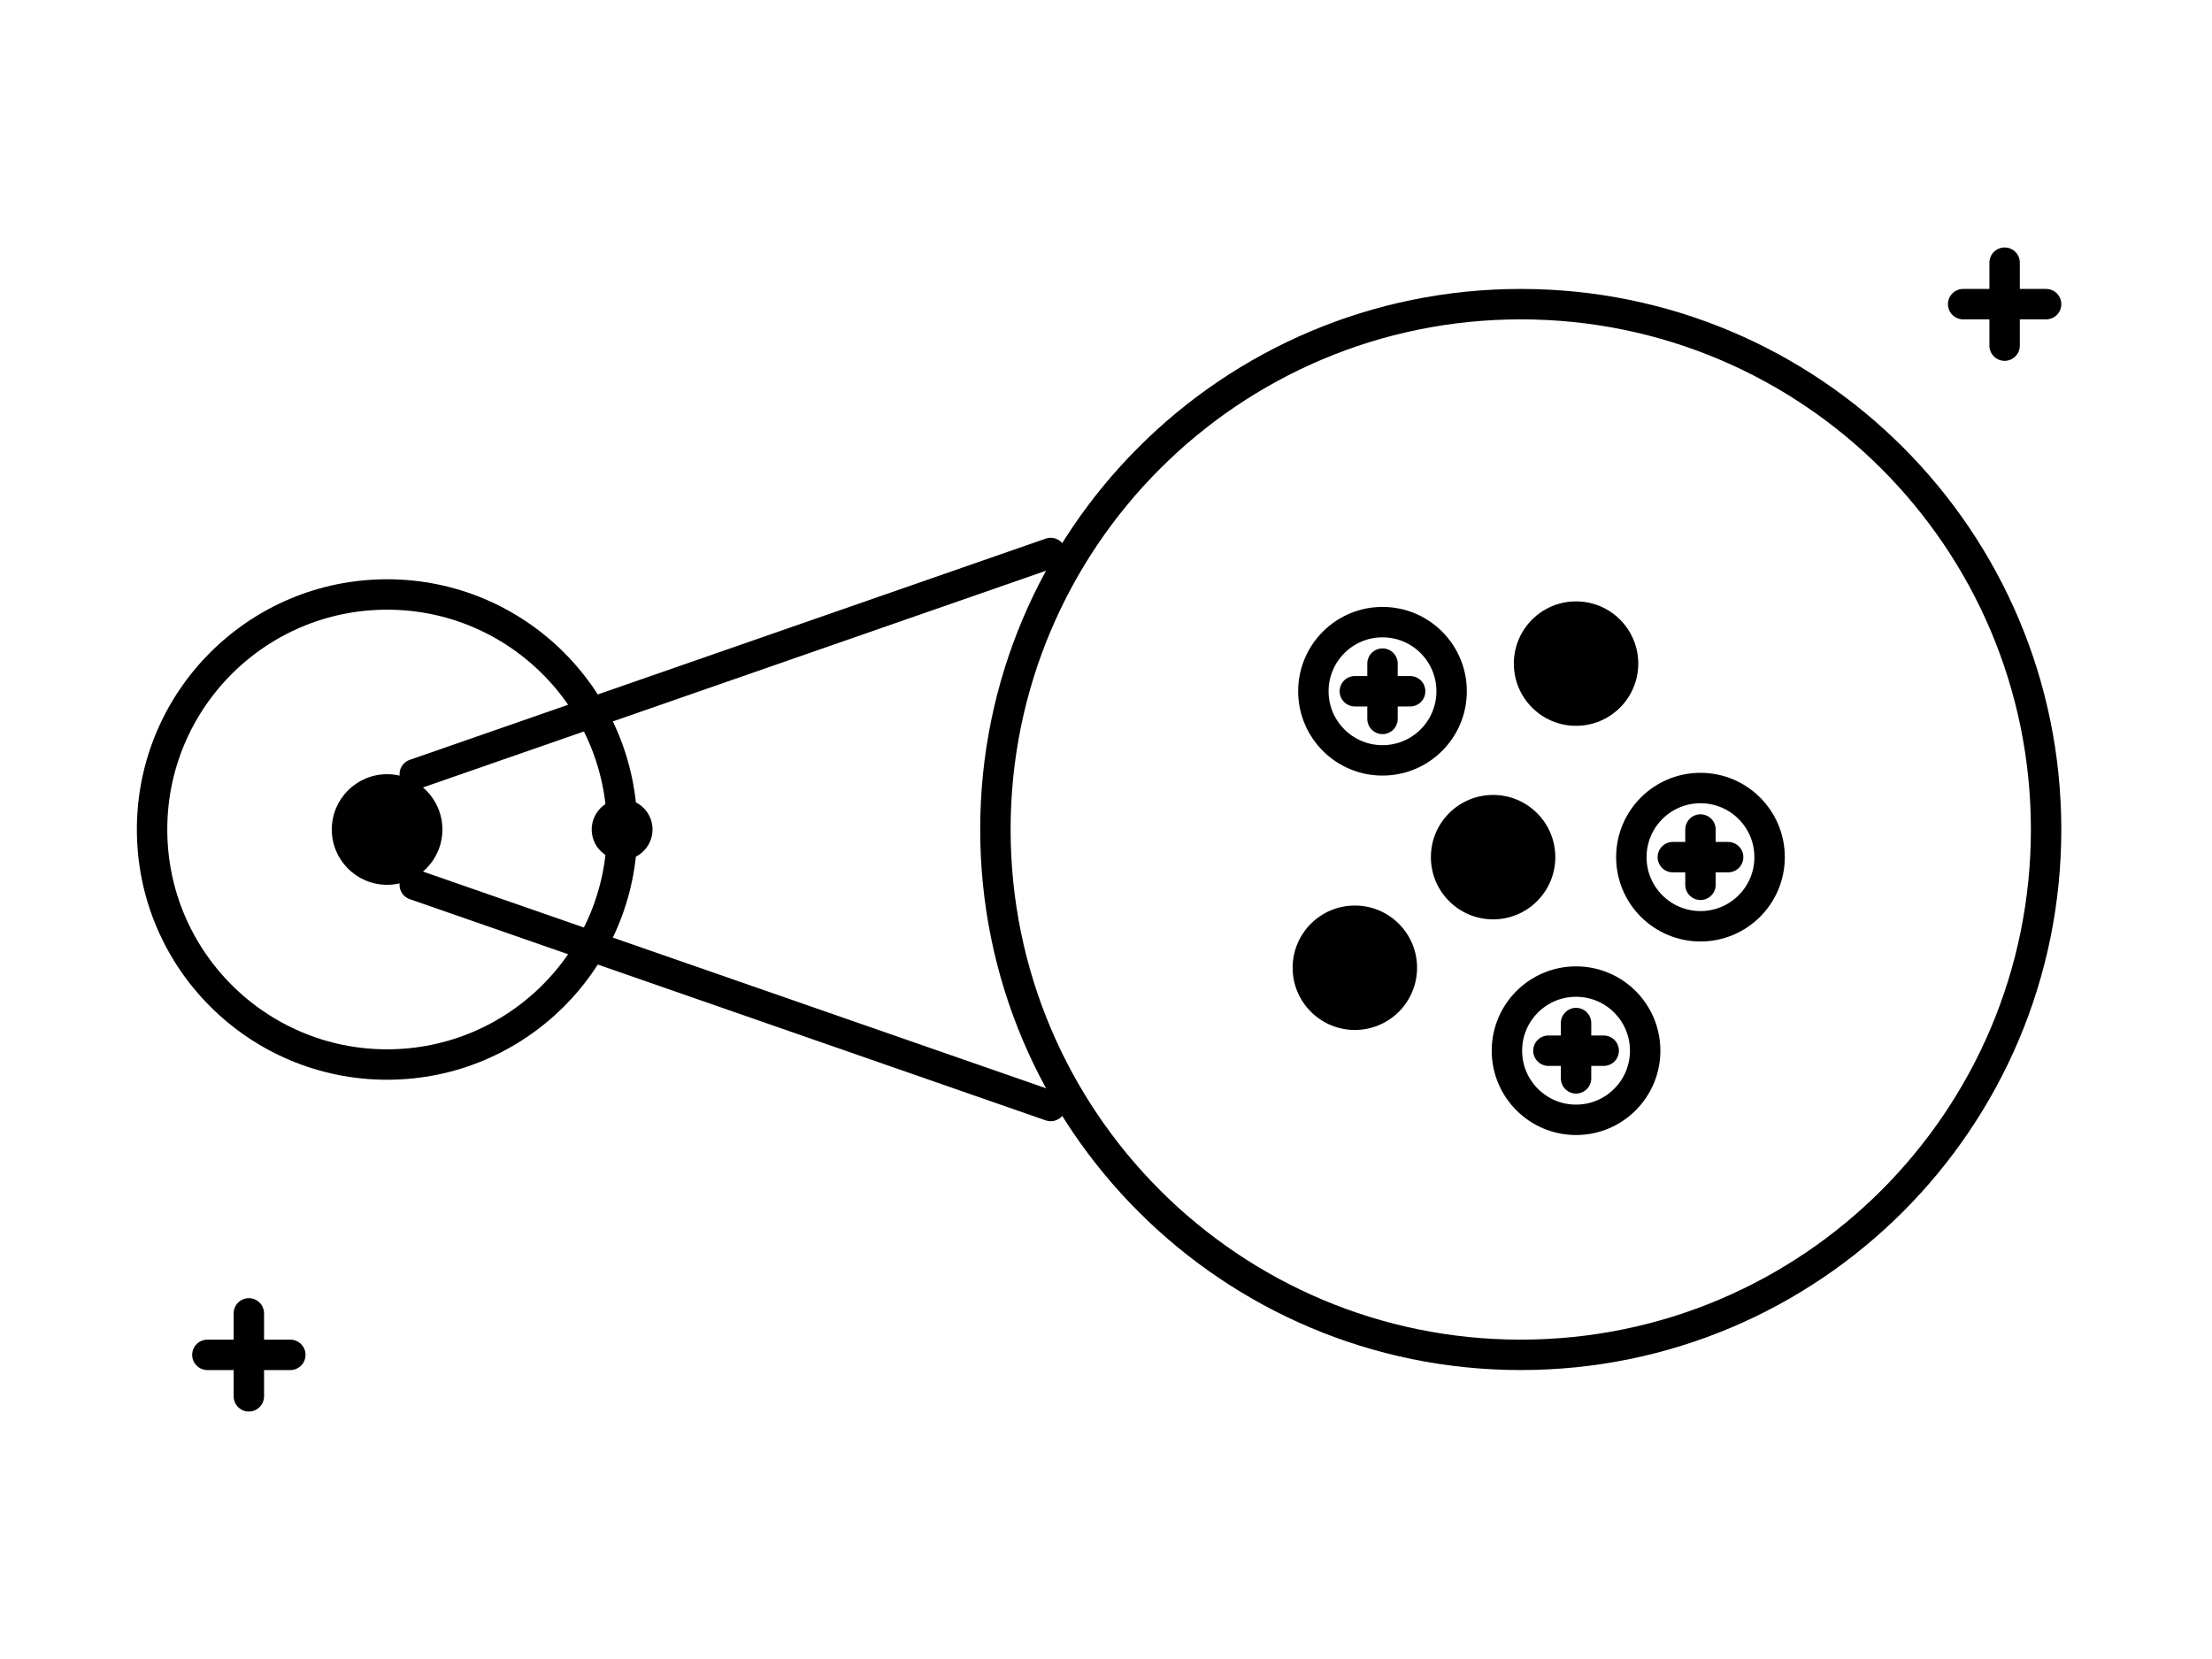
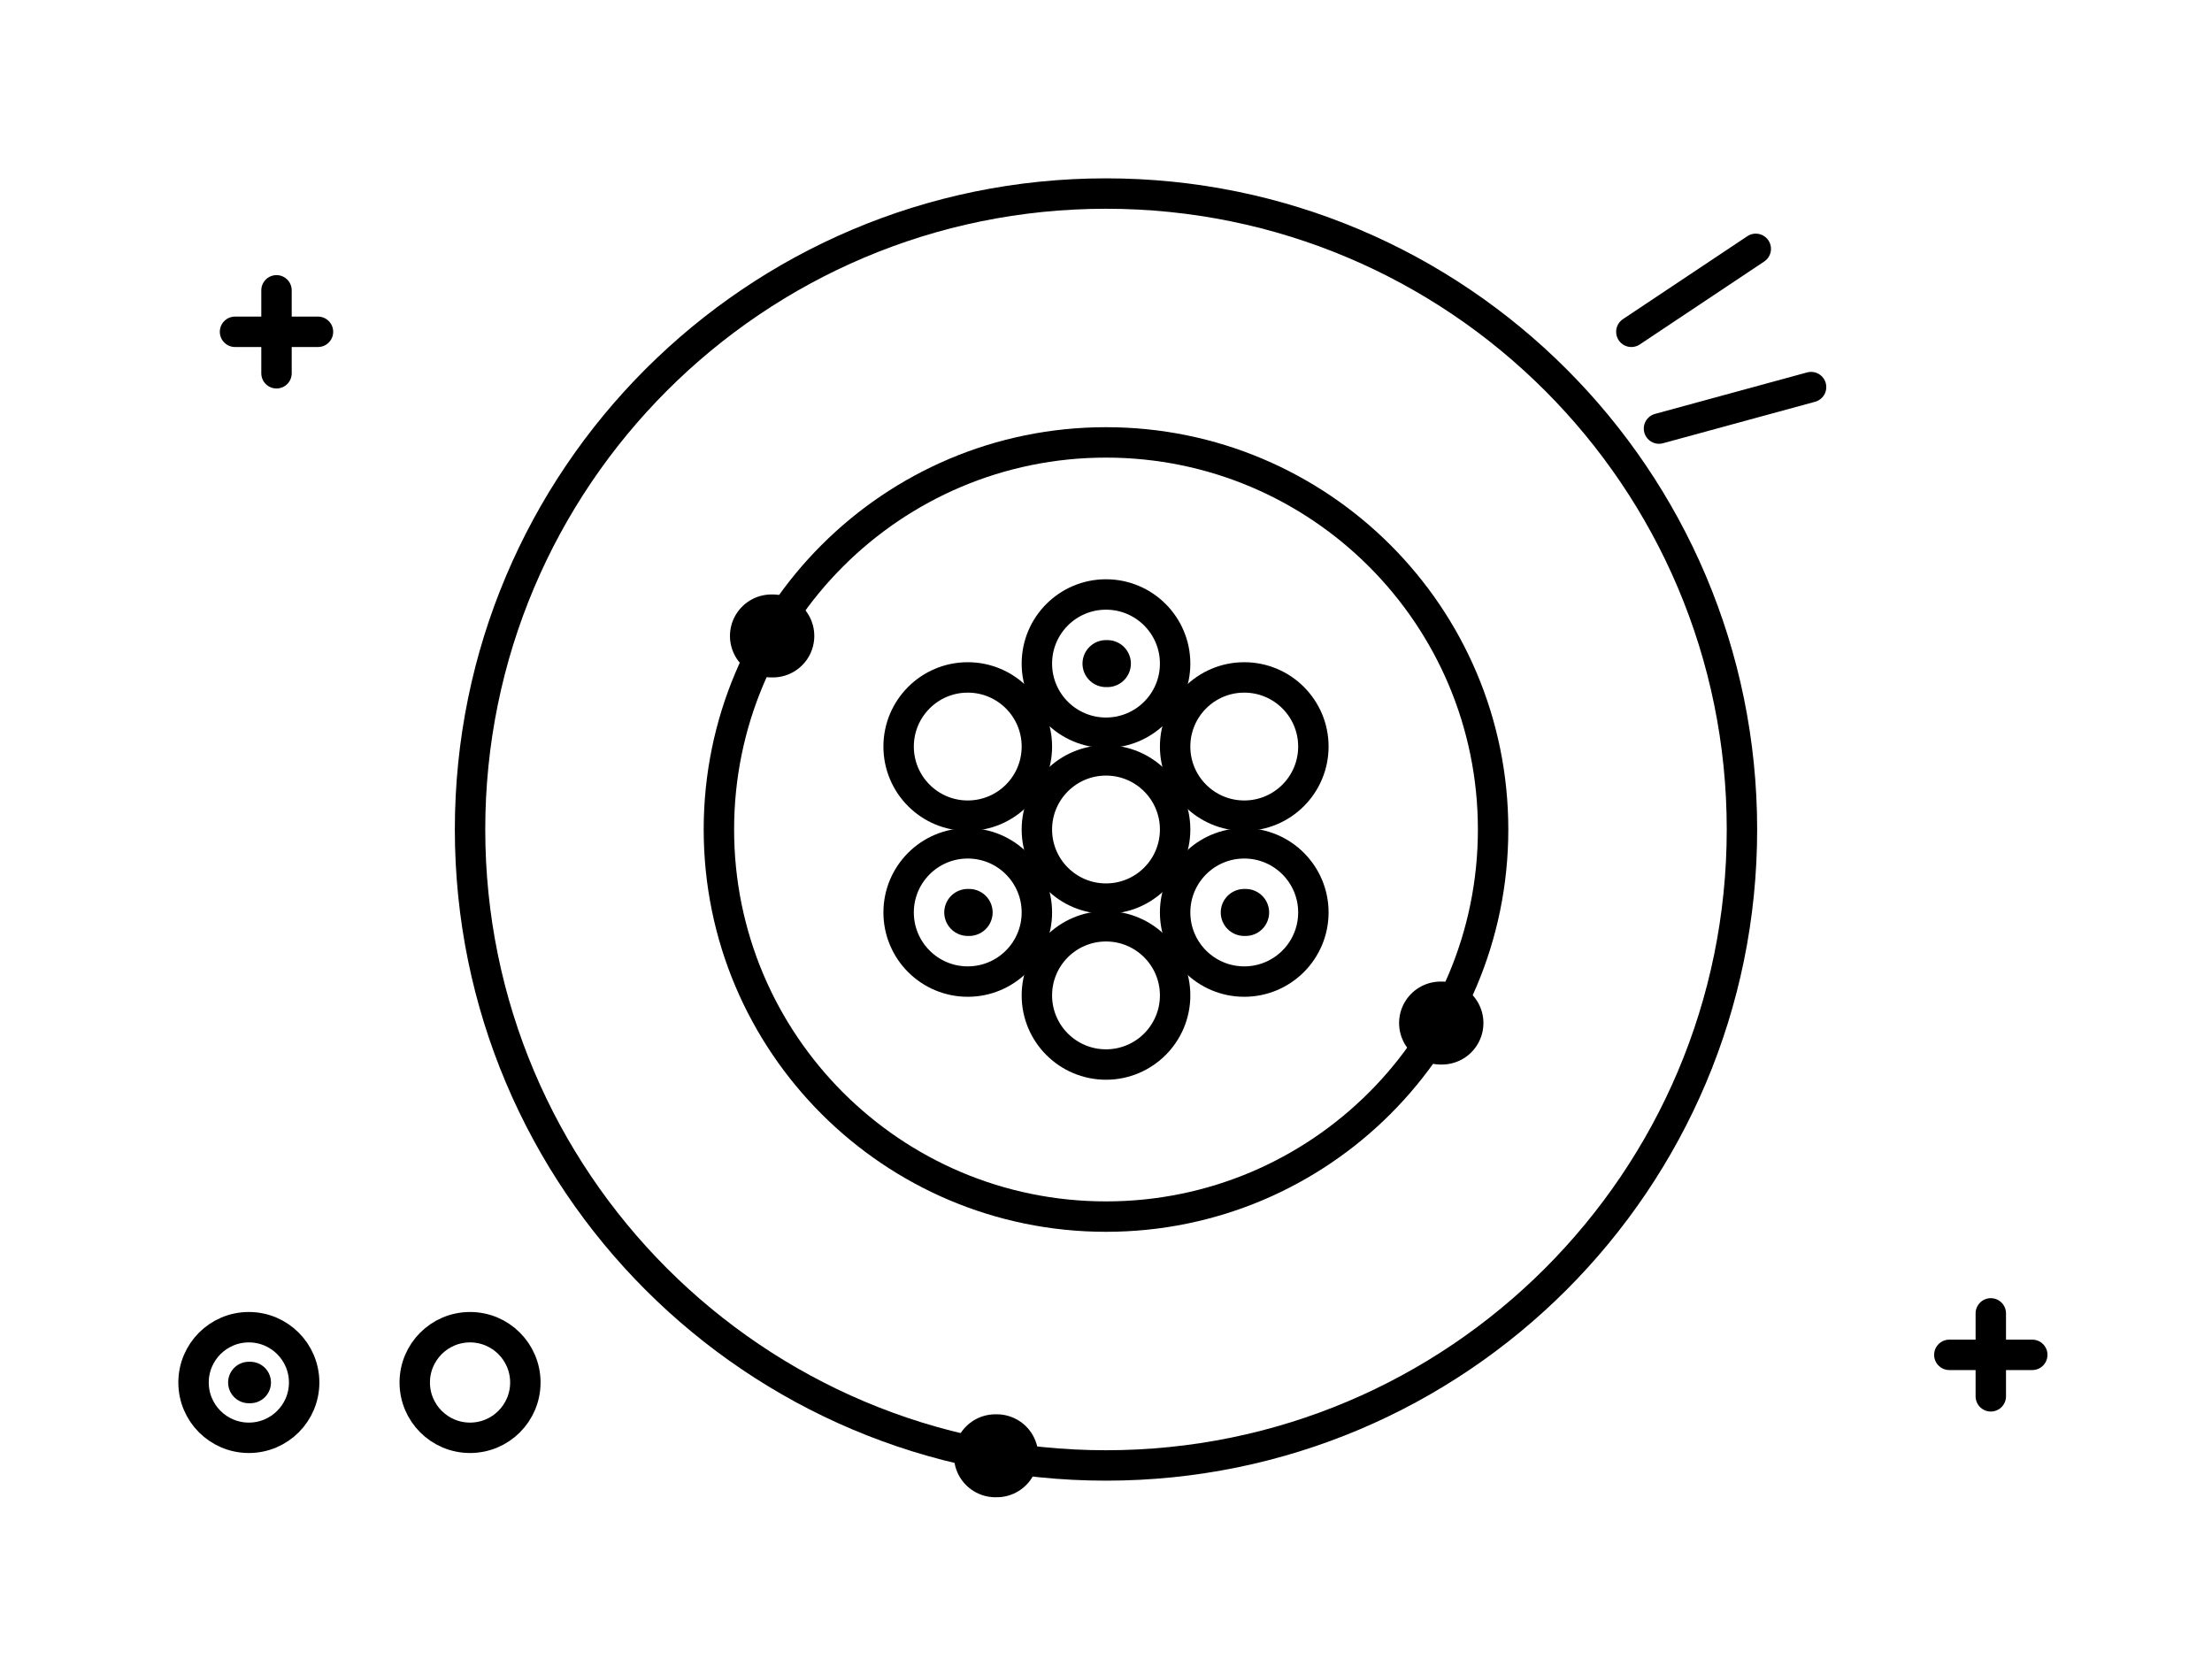
<svg xmlns="http://www.w3.org/2000/svg" viewBox="0 0 160 120" fill="none" stroke="#000" stroke-width="2.2" stroke-linecap="round" stroke-linejoin="round">
-   <circle cx="28" cy="60" r="4" fill="#000" stroke="none" />
-   <circle cx="28" cy="60" r="17" />
-   <circle cx="45" cy="60" r="2.2" fill="#000" stroke="none" />
-   <path d="M30 56L76 40M30 64L76 80" />
-   <circle cx="110" cy="60" r="38" />
-   <circle cx="100" cy="50" r="5" />
-   <path d="M100 48V52M98 50H102" />
-   <circle cx="114" cy="48" r="4.5" fill="#000" stroke="none" />
-   <circle cx="108" cy="62" r="4.5" fill="#000" stroke="none" />
-   <circle cx="123" cy="62" r="5" />
-   <path d="M123 60V64M121 62H125" />
-   <circle cx="98" cy="70" r="4.5" fill="#000" stroke="none" />
-   <circle cx="114" cy="76" r="5" />
-   <path d="M114 74V78M112 76H116" />
-   <path d="M145 19V25M142 22H148" />
-   <path d="M18 95V101M15 98H21" />
+   <circle cx="80" cy="60" r="5" />
+   <circle cx="80" cy="48" r="5" />
+   <circle cx="90" cy="54" r="5" />
+   <circle cx="90" cy="66" r="5" />
+   <circle cx="80" cy="72" r="5" />
+   <circle cx="70" cy="66" r="5" />
+   <circle cx="70" cy="54" r="5" />
+   <path d="M80 48h.1M90 66h.1M70 66h.1" stroke-width="3.4" />
+   <circle cx="80" cy="60" r="28" />
+   <circle cx="80" cy="60" r="46" />
+   <path d="M104.2 74h.1M55.8 46h.1M72 105.3h.1" stroke-width="6" />
+   <path d="M118 24l9 -6M120 31l11 -3" />
+   <path d="M20 21V27M17 24H23" />
+   <path d="M144 95V101M141 98H147" />
+   <path d="M14 100a4 4 0 1 0 8 0a4 4 0 1 0 -8 0" />
+   <path d="M18 100h.1" stroke-width="3" />
+   <path d="M30 100a4 4 0 1 0 8 0a4 4 0 1 0 -8 0" />
</svg>
